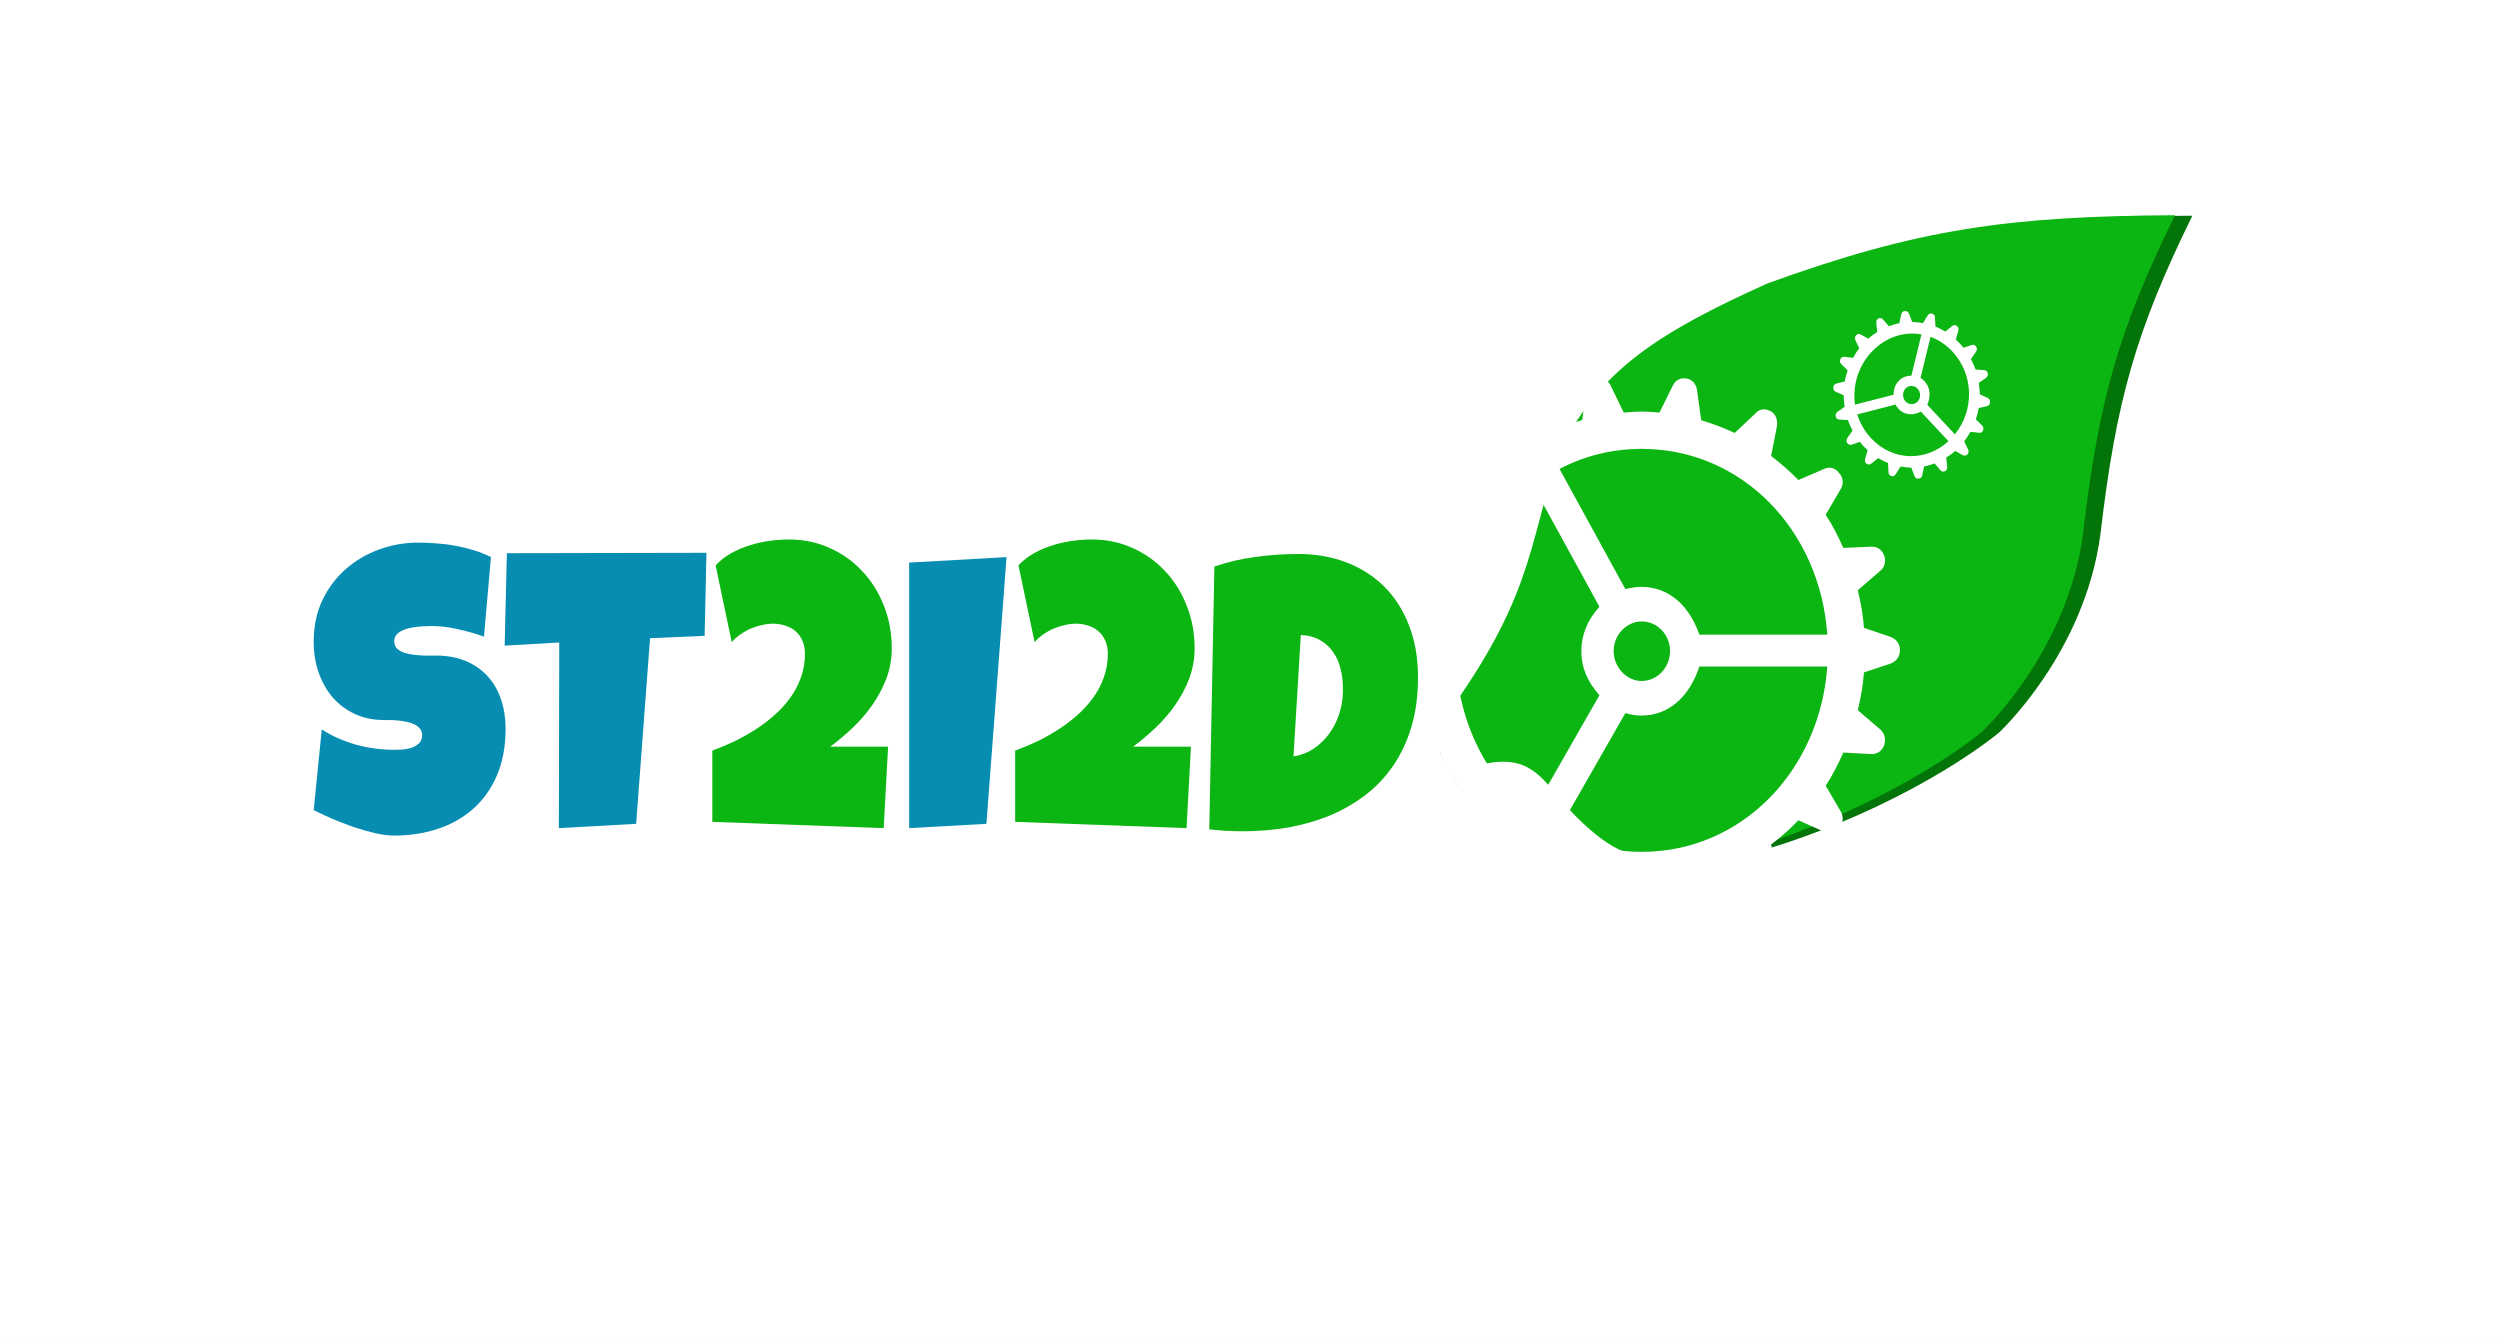
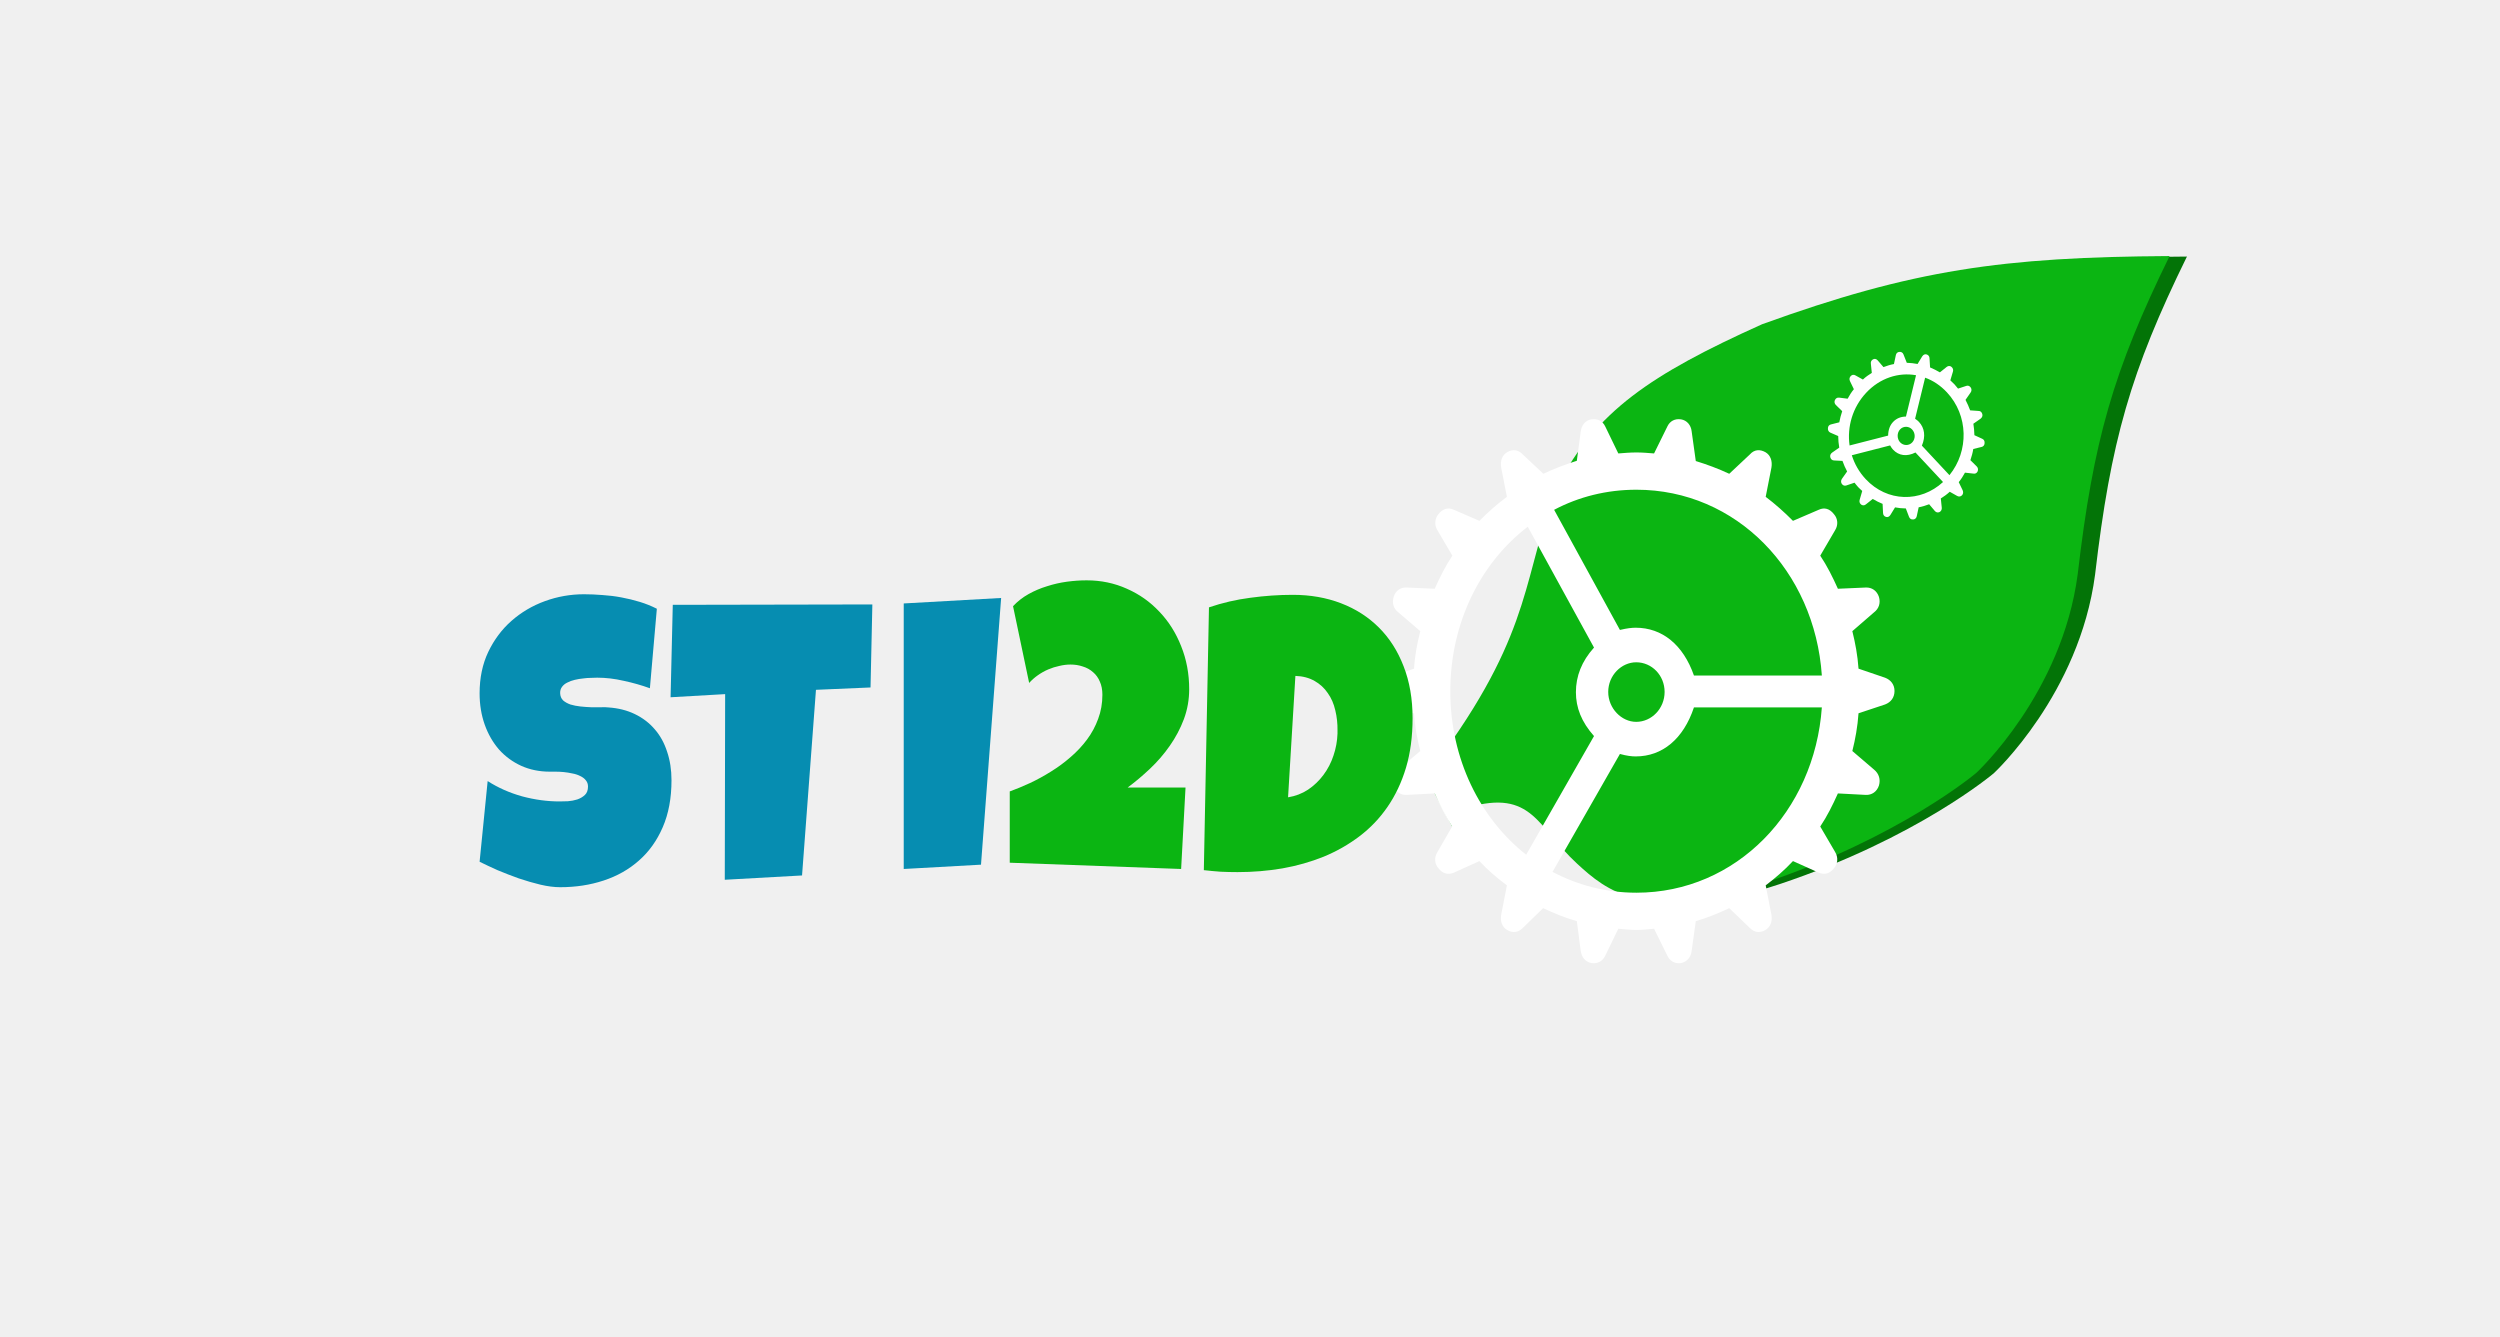
<svg xmlns="http://www.w3.org/2000/svg" width="1152" height="616" viewBox="0 0 1152 616" fill="none">
-   <path d="M0 0H1152V616H0V0Z" fill="white" />
-   <path d="M822.465 130.814C770.71 154.11 746.094 171.033 728.289 205.042C712.161 246.006 755.424 274.65 713.952 332.246L697.248 327.934L701.28 332.246L728.289 337.482C758.241 328.858 718.785 362.43 737.217 379.37C750.644 391.71 768.246 406.714 822.465 388.61C886.113 367.358 921.249 337.482 921.249 337.482C921.249 337.482 960.658 300.99 967.905 246.006C975.106 184.461 984.249 152.341 1010.24 99.398C933.413 99.832 891.985 105.641 822.465 130.814Z" fill="#037407" />
-   <path d="M814.464 130.592C762.709 153.888 738.093 170.811 720.288 204.82C704.16 245.784 709.344 270.116 667.872 327.712L663.615 346.789L671.642 362.038L678.816 353.276C708.768 344.652 710.784 362.208 729.216 379.148C742.643 391.488 760.245 406.492 814.464 388.388C878.112 367.136 913.248 337.26 913.248 337.26C913.248 337.26 952.657 300.769 959.904 245.784C967.105 184.239 976.248 152.119 1002.24 99.176C925.411 99.61 883.984 105.419 814.464 130.592Z" fill="#0BB512" />
-   <path d="M756.56 409.705C759.307 409.705 761.842 409.366 764.693 409.14L770.819 421.565C771.981 424.05 774.305 425.406 777.157 424.954C779.797 424.389 781.698 422.356 782.015 419.306L783.917 405.639C789.092 404.17 794.267 402.024 799.337 399.652L808.843 408.801C810.849 410.835 813.384 411.287 816.025 409.705C818.349 408.35 819.299 405.639 818.771 402.702L816.13 389.147C820.461 385.871 824.792 382.144 828.699 377.965L840.529 383.274C843.17 384.403 845.599 383.839 847.606 381.24C849.402 379.207 849.611 376.27 848.134 373.785L841.268 362.038C844.437 357.294 846.972 352.211 849.402 346.789L862.287 347.467C865.033 347.58 867.356 345.998 868.307 343.175C869.151 340.351 868.307 337.64 866.088 335.832L856.056 327.248C857.429 321.826 858.485 315.952 858.906 309.853L871.158 305.787C873.799 304.77 875.489 302.624 875.489 299.574C875.489 296.637 873.799 294.491 871.158 293.474L858.906 289.295C858.485 283.195 857.429 277.548 856.056 272.013L866.088 263.315C868.307 261.621 869.151 259.023 868.307 256.199C867.356 253.375 865.033 251.794 862.287 251.906L849.402 252.472C846.972 247.049 844.437 241.967 841.268 237.223L848.134 225.475C849.611 223.103 849.402 220.166 847.606 218.133C845.599 215.535 843.17 214.857 840.529 216.1L828.699 221.183C824.792 217.229 820.461 213.389 816.13 210.113L818.771 196.672C819.299 193.622 818.349 190.911 816.025 189.555C813.384 188.087 810.849 188.313 808.843 190.572L799.337 199.496C794.267 197.124 789.092 195.203 783.917 193.622L782.015 179.954C781.698 177.018 779.797 174.871 777.157 174.419C774.305 173.968 771.981 175.21 770.819 177.695L764.693 190.121C761.842 189.895 759.307 189.669 756.56 189.669C753.709 189.669 751.174 189.895 748.217 190.121L742.196 177.695C741.034 175.21 738.711 173.968 735.754 174.419C733.113 174.871 731.317 177.018 730.895 179.954L729.099 193.509C723.818 195.203 718.643 197.124 713.679 199.496L704.173 190.572C702.061 188.313 699.526 188.087 696.991 189.555C694.667 190.911 693.716 193.622 694.245 196.672L696.885 210.113C692.449 213.389 688.119 217.229 684.21 221.183L672.487 216.1C669.846 214.857 667.311 215.535 665.304 218.133C663.615 220.166 663.404 223.103 664.777 225.362L671.747 237.223C668.579 241.967 666.044 247.049 663.615 252.472L650.623 251.906C647.877 251.794 645.553 253.375 644.708 256.199C643.864 259.023 644.603 261.621 646.821 263.315L656.961 272.013C655.588 277.548 654.426 283.195 654.109 289.295L641.857 293.474C639.111 294.378 637.632 296.524 637.632 299.574C637.632 302.624 639.111 304.77 641.857 305.787L654.109 309.966C654.426 315.952 655.588 321.826 656.961 327.248L646.821 335.832C644.603 337.64 643.864 340.351 644.708 343.175C645.553 345.998 647.877 347.58 650.623 347.467L663.615 346.789C666.044 352.211 668.579 357.294 671.642 362.038L664.882 373.785C663.298 376.27 663.509 379.207 665.304 381.24C667.311 383.839 669.846 384.403 672.487 383.274L684.21 377.965C688.119 382.144 692.449 385.871 696.885 389.147L694.245 402.702C693.716 405.639 694.667 408.35 696.991 409.705C699.631 411.287 702.166 410.835 704.173 408.801L713.573 399.652C718.643 402.024 723.818 404.17 729.099 405.639L730.895 419.306C731.317 422.356 733.113 424.389 735.754 424.954C738.711 425.406 741.034 424.05 742.196 421.565L748.217 409.14C751.068 409.366 753.709 409.705 756.56 409.705ZM783.072 292.458C778.107 278.225 768.39 270.431 756.244 270.431C754.448 270.431 752.336 270.657 748.956 271.448L718.643 216.1C729.944 210.113 742.83 206.838 756.56 206.838C802.611 206.838 838.733 244.226 842.008 292.458H783.072ZM670.797 299.687C670.797 268.285 684.633 240.611 706.497 223.894L737.021 279.581C731.317 285.906 728.677 292.796 728.677 300.138C728.677 307.255 731.212 313.806 737.021 320.358L705.757 375.028C684.422 358.197 670.797 330.863 670.797 299.687ZM743.569 300.025C743.569 292.345 749.695 286.358 756.455 286.358C763.637 286.358 769.552 292.345 769.552 300.025C769.552 307.593 763.637 313.806 756.455 313.806C749.695 313.806 743.569 307.593 743.569 300.025ZM756.56 392.536C742.513 392.536 729.416 389.034 717.903 382.935L748.956 328.603C752.23 329.507 754.448 329.733 756.244 329.733C768.496 329.733 778.213 321.713 783.072 307.142H842.008C838.627 355.148 802.505 392.536 756.56 392.536Z" fill="white" />
-   <path d="M858.75 205.647C859.343 206.281 859.958 206.793 860.618 207.403L859.434 211.492C859.184 212.296 859.412 213.124 860.118 213.685C860.801 214.173 861.621 214.175 862.304 213.591L865.469 211.087C866.881 211.966 868.429 212.699 870 213.359L870.206 217.523C870.229 218.424 870.684 219.107 871.572 219.376C872.346 219.621 873.098 219.257 873.576 218.502L875.739 214.974C877.333 215.269 879.018 215.466 880.703 215.469L882.183 219.343C882.525 220.196 883.163 220.635 884.119 220.539C884.916 220.516 885.554 219.932 885.736 219.056L886.623 214.942C888.263 214.652 889.834 214.143 891.451 213.537L894.093 216.658C894.662 217.316 895.482 217.512 896.256 217.123C897.007 216.71 897.372 215.932 897.257 215.03L896.825 210.866C898.214 210.015 899.625 208.995 900.945 207.779L904.407 209.732C905.181 210.123 905.978 210.051 906.593 209.394C907.185 208.762 907.253 207.91 906.889 207.081L905.089 203.353C906.228 201.942 907.139 200.482 907.958 198.974L911.875 199.417C912.695 199.565 913.4 199.2 913.788 198.398C914.152 197.57 913.969 196.693 913.355 196.084L910.462 193.23C911.032 191.502 911.51 189.822 911.783 188.069L915.631 187.125C916.427 186.956 916.974 186.275 916.997 185.423C917.088 184.4 916.701 183.693 915.881 183.351L912.305 181.714C912.26 179.961 912.1 178.134 911.827 176.429L915.105 174.144C915.834 173.61 916.176 172.807 915.948 171.978C915.674 171.053 915.082 170.516 914.194 170.539L910.346 170.266C909.731 168.584 909.002 166.976 908.205 165.441L910.55 162.059C911.074 161.354 911.096 160.453 910.618 159.746C910.094 158.99 909.343 158.721 908.591 158.988L904.766 160.248C904.196 159.541 903.695 158.907 903.103 158.273C902.488 157.615 901.896 157.078 901.213 156.444L902.42 152.379C902.67 151.576 902.419 150.772 901.691 150.186C901.03 149.674 900.21 149.721 899.527 150.256L896.408 152.76C894.928 151.905 893.425 151.124 891.876 150.488L891.625 146.373C891.625 145.398 891.124 144.764 890.282 144.495C889.507 144.251 888.756 144.615 888.255 145.393L886.115 148.897C884.498 148.578 882.79 148.405 881.151 148.354L879.647 144.553C879.329 143.676 878.645 143.236 877.689 143.332C876.915 143.38 876.277 143.963 876.118 144.767L875.23 148.93C873.591 149.22 872.02 149.729 870.403 150.335L867.716 147.214C867.146 146.556 866.326 146.36 865.575 146.773C864.824 147.185 864.459 147.916 864.596 148.792L865.029 153.006C863.618 153.881 862.229 154.828 860.931 156.068L857.447 154.139C856.672 153.7 855.921 153.82 855.306 154.477C854.691 155.134 854.578 155.937 854.965 156.79L856.764 160.519C855.626 161.881 854.692 163.414 853.896 164.898L849.979 164.405C849.136 164.282 848.43 164.695 848.043 165.498C847.656 166.301 847.839 167.178 848.454 167.788L851.391 170.642C850.822 172.37 850.344 174.049 850.049 175.778L846.223 176.746C845.381 176.916 844.834 177.597 844.811 178.449C844.72 179.472 845.153 180.178 845.95 180.545L849.548 182.109C849.549 183.911 849.731 185.713 850.027 187.443L846.726 189.751C846.02 190.262 845.678 191.065 845.906 191.893C846.156 192.843 846.794 193.331 847.637 193.357L851.508 193.557C852.123 195.239 852.806 196.896 853.649 198.431L851.281 201.788C850.757 202.542 850.735 203.395 851.19 204.126C851.737 204.906 852.511 205.151 853.263 204.884L857.065 203.599C857.635 204.306 858.136 204.988 858.75 205.647ZM888.1 186.525C889.899 182.314 889.375 178.393 886.756 175.588C886.368 175.174 885.867 174.735 884.979 174.125L889.6 155.21C893.243 156.53 896.682 158.8 899.642 161.97C909.572 172.602 909.824 188.992 900.808 200.132L888.1 186.525ZM862.434 162.159C868.764 155.398 877.326 152.634 885.41 154.083L880.767 173.12C878.262 173.165 876.304 174.039 874.824 175.619C873.389 177.152 872.615 179.147 872.547 181.899L854.786 186.451C853.578 177.902 856.15 168.871 862.434 162.159ZM878.057 179.034C879.606 177.38 882.133 177.505 883.591 179.066C885.139 180.724 885.208 183.379 883.66 185.033C882.134 186.662 879.607 186.634 878.058 184.976C876.601 183.415 876.532 180.663 878.057 179.034ZM862.211 201.95C859.182 198.707 857.064 194.929 855.811 190.958L873.459 186.43C873.982 187.38 874.415 187.941 874.802 188.356C877.444 191.185 881.156 191.701 885.14 189.686L897.848 203.294C887.443 212.849 872.118 212.558 862.211 201.95Z" fill="white" />
-   <path d="M232.975 335.763C232.975 344.005 231.625 351.223 228.925 357.42C226.281 363.555 222.625 368.669 217.956 372.759C213.344 376.85 207.916 379.918 201.672 381.963C195.484 384.009 188.819 385.031 181.675 385.031C178.919 385.031 175.881 384.64 172.563 383.858C169.3 383.076 165.981 382.114 162.606 380.971C159.231 379.768 155.969 378.504 152.819 377.181C149.725 375.797 146.969 374.504 144.55 373.301L148.263 336.124C153.044 339.192 158.331 341.538 164.125 343.163C169.975 344.727 175.713 345.509 181.338 345.509C182.406 345.509 183.7 345.479 185.219 345.418C186.738 345.298 188.172 345.027 189.522 344.606C190.928 344.125 192.109 343.433 193.066 342.531C194.022 341.629 194.5 340.335 194.5 338.651C194.5 337.508 194.163 336.545 193.488 335.763C192.813 334.921 191.941 334.259 190.872 333.778C189.803 333.237 188.594 332.846 187.244 332.605C185.894 332.304 184.572 332.094 183.278 331.973C181.984 331.853 180.775 331.793 179.65 331.793C178.525 331.793 177.625 331.793 176.95 331.793C172.113 331.793 167.697 330.891 163.703 329.086C159.766 327.281 156.363 324.785 153.494 321.597C150.681 318.348 148.488 314.528 146.913 310.137C145.338 305.685 144.55 300.873 144.55 295.699C144.55 288.601 145.872 282.254 148.516 276.66C151.216 271.005 154.788 266.223 159.231 262.313C163.731 258.342 168.878 255.304 174.672 253.199C180.466 251.093 186.456 250.041 192.644 250.041C195.4 250.041 198.241 250.161 201.166 250.402C204.091 250.582 206.988 250.943 209.856 251.484C212.781 252.026 215.622 252.718 218.378 253.56C221.134 254.402 223.75 255.455 226.225 256.718L223.019 293.353C219.194 291.97 215.172 290.827 210.953 289.924C206.791 288.962 202.713 288.48 198.719 288.48C197.988 288.48 197.031 288.511 195.85 288.571C194.725 288.571 193.516 288.661 192.222 288.841C190.984 288.962 189.719 289.172 188.425 289.473C187.131 289.774 185.978 290.195 184.966 290.736C183.953 291.218 183.138 291.879 182.519 292.722C181.9 293.564 181.619 294.556 181.675 295.699C181.731 297.023 182.181 298.106 183.025 298.948C183.925 299.73 185.05 300.361 186.4 300.843C187.806 301.264 189.325 301.564 190.956 301.745C192.644 301.925 194.303 302.046 195.934 302.106C197.566 302.106 199.084 302.106 200.491 302.106C201.897 302.046 203.05 302.076 203.95 302.196C208.45 302.497 212.5 303.52 216.1 305.264C219.7 307.009 222.738 309.325 225.213 312.212C227.744 315.1 229.656 318.559 230.95 322.589C232.3 326.559 232.975 330.951 232.975 335.763Z" fill="#068DB1" />
-   <path d="M325.534 254.733L324.691 292.992L299.547 294.075L293.134 379.617L257.528 381.602L257.697 296.06L232.553 297.504L233.566 254.913L325.534 254.733Z" fill="#068DB1" />
-   <path d="M410.922 298.767C410.922 303.58 410.106 308.182 408.475 312.573C406.844 316.904 404.678 320.995 401.978 324.845C399.334 328.635 396.297 332.154 392.866 335.402C389.491 338.591 386.059 341.478 382.572 344.065H409.234L407.209 381.602L328.234 378.715V345.87C331.216 344.787 334.338 343.493 337.6 341.989C340.919 340.425 344.153 338.651 347.303 336.666C350.509 334.68 353.519 332.455 356.331 329.988C359.2 327.522 361.703 324.845 363.841 321.957C366.034 319.01 367.75 315.822 368.988 312.393C370.281 308.964 370.928 305.264 370.928 301.294C370.928 299.008 370.534 296.993 369.747 295.248C369.016 293.504 367.975 292.06 366.625 290.917C365.275 289.714 363.7 288.841 361.9 288.3C360.156 287.698 358.272 287.398 356.247 287.398C354.559 287.398 352.844 287.608 351.1 288.029C349.356 288.39 347.641 288.932 345.953 289.654C344.266 290.375 342.663 291.278 341.144 292.361C339.681 293.383 338.359 294.556 337.178 295.88L329.753 260.508C331.834 258.282 334.225 256.417 336.925 254.913C339.625 253.409 342.466 252.206 345.447 251.304C348.428 250.341 351.466 249.65 354.559 249.229C357.653 248.807 360.691 248.597 363.672 248.597C370.309 248.597 376.497 249.89 382.234 252.477C387.972 255.004 392.95 258.523 397.169 263.034C401.444 267.486 404.791 272.78 407.209 278.916C409.684 285.052 410.922 291.669 410.922 298.767Z" fill="#0BB512" />
-   <path d="M463.825 256.718L454.544 379.617L418.938 381.602V259.245L463.825 256.718Z" fill="#068DB1" />
-   <path d="M550.478 298.767C550.478 303.58 549.663 308.182 548.031 312.573C546.4 316.904 544.234 320.995 541.534 324.845C538.891 328.635 535.853 332.154 532.422 335.402C529.047 338.591 525.616 341.478 522.128 344.065H548.791L546.766 381.602L467.791 378.715V345.87C470.772 344.787 473.894 343.493 477.156 341.989C480.475 340.425 483.709 338.651 486.859 336.666C490.066 334.68 493.075 332.455 495.888 329.988C498.756 327.522 501.259 324.845 503.397 321.957C505.591 319.01 507.306 315.822 508.544 312.393C509.838 308.964 510.484 305.264 510.484 301.294C510.484 299.008 510.091 296.993 509.303 295.248C508.572 293.504 507.531 292.06 506.181 290.917C504.831 289.714 503.256 288.841 501.456 288.3C499.713 287.698 497.828 287.398 495.803 287.398C494.116 287.398 492.4 287.608 490.656 288.029C488.913 288.39 487.197 288.932 485.509 289.654C483.822 290.375 482.219 291.278 480.7 292.361C479.238 293.383 477.916 294.556 476.734 295.88L469.309 260.508C471.391 258.282 473.781 256.417 476.481 254.913C479.181 253.409 482.022 252.206 485.003 251.304C487.984 250.341 491.022 249.65 494.116 249.229C497.209 248.807 500.247 248.597 503.228 248.597C509.866 248.597 516.053 249.89 521.791 252.477C527.528 255.004 532.506 258.523 536.725 263.034C541 267.486 544.347 272.78 546.766 278.916C549.241 285.052 550.478 291.669 550.478 298.767Z" fill="#0BB512" />
-   <path d="M653.416 312.122C653.416 320.544 652.403 328.154 650.378 334.951C648.353 341.689 645.513 347.704 641.856 352.998C638.256 358.232 633.953 362.743 628.947 366.533C623.941 370.323 618.456 373.451 612.494 375.918C606.531 378.324 600.175 380.129 593.425 381.332C586.731 382.475 579.841 383.046 572.753 383.046C570.109 383.046 567.522 382.986 564.991 382.866C562.459 382.685 559.872 382.445 557.228 382.144L559.591 261.049C565.778 258.944 572.134 257.47 578.659 256.628C585.241 255.725 591.766 255.274 598.234 255.274C606.278 255.274 613.675 256.568 620.425 259.154C627.175 261.741 632.997 265.471 637.891 270.343C642.784 275.216 646.581 281.172 649.281 288.21C652.038 295.248 653.416 303.219 653.416 312.122ZM618.822 317.897C618.878 314.648 618.541 311.52 617.809 308.513C617.134 305.505 615.981 302.858 614.35 300.572C612.775 298.226 610.75 296.361 608.275 294.977C605.8 293.534 602.847 292.752 599.416 292.631L596.041 348.577C599.416 348.035 602.481 346.862 605.238 345.057C607.994 343.193 610.356 340.937 612.325 338.29C614.35 335.583 615.897 332.605 616.966 329.357C618.091 326.048 618.709 322.649 618.822 319.16V317.897Z" fill="#0BB512" />
+   <path d="M819.965 149.638C768.21 172.934 743.594 189.857 725.789 223.866C709.661 264.83 752.924 293.474 711.452 351.07L694.748 346.758L698.78 351.07L725.789 356.306C755.741 347.682 716.285 381.254 734.717 398.194C748.144 410.534 765.746 425.538 819.965 407.434C883.613 386.182 918.749 356.306 918.749 356.306C918.749 356.306 958.158 319.814 965.405 264.83C972.606 203.285 981.749 171.165 1007.74 118.222C930.913 118.656 889.485 124.465 819.965 149.638Z" fill="#037407" />
+   <path d="M811.964 149.416C760.209 172.712 735.593 189.635 717.788 223.644C701.66 264.608 706.844 288.94 665.372 346.536L661.115 365.613L669.142 380.862L676.316 372.1C706.268 363.476 708.284 381.032 726.716 397.972C740.143 410.312 757.745 425.316 811.964 407.212C875.612 385.96 910.748 356.084 910.748 356.084C910.748 356.084 950.157 319.593 957.404 264.608C964.605 203.063 973.748 170.943 999.74 118C922.911 118.434 881.484 124.243 811.964 149.416Z" fill="#0BB512" />
+   <path d="M754.06 428.529C756.807 428.529 759.342 428.19 762.193 427.964L768.319 440.389C769.481 442.874 771.805 444.23 774.657 443.778C777.297 443.213 779.198 441.18 779.515 438.13L781.417 424.463C786.592 422.994 791.767 420.848 796.837 418.476L806.343 427.625C808.349 429.659 810.884 430.111 813.525 428.529C815.849 427.174 816.799 424.463 816.271 421.526L813.63 407.971C817.961 404.695 822.292 400.968 826.199 396.789L838.029 402.098C840.67 403.227 843.099 402.663 845.106 400.064C846.902 398.031 847.111 395.094 845.634 392.609L838.768 380.862C841.937 376.118 844.472 371.035 846.902 365.613L859.787 366.291C862.533 366.404 864.856 364.822 865.807 361.999C866.651 359.175 865.807 356.464 863.588 354.656L853.556 346.072C854.929 340.65 855.985 334.776 856.406 328.677L868.658 324.611C871.299 323.594 872.989 321.448 872.989 318.398C872.989 315.461 871.299 313.315 868.658 312.298L856.406 308.119C855.985 302.019 854.929 296.372 853.556 290.837L863.588 282.139C865.807 280.445 866.651 277.847 865.807 275.023C864.856 272.199 862.533 270.618 859.787 270.73L846.902 271.296C844.472 265.873 841.937 260.791 838.768 256.047L845.634 244.299C847.111 241.927 846.902 238.99 845.106 236.957C843.099 234.359 840.67 233.681 838.029 234.924L826.199 240.007C822.292 236.053 817.961 232.213 813.63 228.937L816.271 215.496C816.799 212.446 815.849 209.735 813.525 208.379C810.884 206.911 808.349 207.137 806.343 209.396L796.837 218.32C791.767 215.948 786.592 214.027 781.417 212.446L779.515 198.778C779.198 195.842 777.297 193.695 774.657 193.243C771.805 192.792 769.481 194.034 768.319 196.519L762.193 208.945C759.342 208.719 756.807 208.492 754.06 208.492C751.209 208.492 748.674 208.719 745.717 208.945L739.696 196.519C738.534 194.034 736.211 192.792 733.254 193.243C730.613 193.695 728.817 195.842 728.395 198.778L726.599 212.333C721.318 214.027 716.143 215.948 711.179 218.32L701.673 209.396C699.561 207.137 697.026 206.911 694.491 208.379C692.167 209.735 691.216 212.446 691.745 215.496L694.385 228.937C689.949 232.213 685.619 236.053 681.71 240.007L669.987 234.924C667.346 233.681 664.811 234.359 662.804 236.957C661.115 238.99 660.904 241.927 662.277 244.186L669.247 256.047C666.079 260.791 663.544 265.873 661.115 271.296L648.123 270.73C645.377 270.618 643.053 272.199 642.208 275.023C641.364 277.847 642.103 280.445 644.321 282.139L654.461 290.837C653.088 296.372 651.926 302.019 651.609 308.119L639.357 312.298C636.611 313.202 635.132 315.348 635.132 318.398C635.132 321.448 636.611 323.594 639.357 324.611L651.609 328.79C651.926 334.776 653.088 340.65 654.461 346.072L644.321 354.656C642.103 356.464 641.364 359.175 642.208 361.999C643.053 364.822 645.377 366.404 648.123 366.291L661.115 365.613C663.544 371.035 666.079 376.118 669.142 380.862L662.382 392.609C660.798 395.094 661.009 398.031 662.804 400.064C664.811 402.663 667.346 403.227 669.987 402.098L681.71 396.789C685.619 400.968 689.949 404.695 694.385 407.971L691.745 421.526C691.216 424.463 692.167 427.174 694.491 428.529C697.131 430.111 699.666 429.659 701.673 427.625L711.073 418.476C716.143 420.848 721.318 422.994 726.599 424.463L728.395 438.13C728.817 441.18 730.613 443.213 733.254 443.778C736.211 444.23 738.534 442.874 739.696 440.389L745.717 427.964C748.568 428.19 751.209 428.529 754.06 428.529ZM780.572 311.282C775.607 297.049 765.89 289.255 753.744 289.255C751.948 289.255 749.836 289.481 746.456 290.272L716.143 234.924C727.444 228.937 740.33 225.662 754.06 225.662C800.111 225.662 836.233 263.05 839.508 311.282H780.572ZM668.297 318.511C668.297 287.109 682.133 259.435 703.997 242.718L734.521 298.405C728.817 304.73 726.177 311.62 726.177 318.962C726.177 326.079 728.712 332.63 734.521 339.182L703.257 393.852C681.922 377.021 668.297 349.687 668.297 318.511ZM741.069 318.849C741.069 311.169 747.195 305.182 753.955 305.182C761.137 305.182 767.052 311.169 767.052 318.849C767.052 326.417 761.137 332.63 753.955 332.63C747.195 332.63 741.069 326.417 741.069 318.849ZM754.06 411.36C740.013 411.36 726.916 407.858 715.403 401.759L746.456 347.427C749.73 348.331 751.948 348.557 753.744 348.557C765.996 348.557 775.713 340.537 780.572 325.966H839.508C836.127 373.972 800.005 411.36 754.06 411.36Z" fill="white" />
+   <path d="M856.25 224.471C856.843 225.105 857.458 225.617 858.118 226.227L856.934 230.316C856.684 231.12 856.912 231.948 857.618 232.509C858.301 232.997 859.121 232.999 859.804 232.415L862.969 229.911C864.381 230.79 865.929 231.523 867.5 232.183L867.706 236.347C867.729 237.248 868.184 237.931 869.072 238.2C869.846 238.445 870.598 238.081 871.076 237.326L873.239 233.798C874.833 234.093 876.518 234.29 878.203 234.293L879.683 238.167C880.025 239.02 880.663 239.459 881.619 239.363C882.416 239.34 883.054 238.756 883.236 237.88L884.123 233.766C885.763 233.476 887.334 232.967 888.951 232.361L891.593 235.482C892.162 236.14 892.982 236.336 893.756 235.947C894.507 235.534 894.872 234.756 894.757 233.854L894.325 229.69C895.714 228.839 897.125 227.819 898.445 226.603L901.907 228.556C902.681 228.947 903.478 228.875 904.093 228.218C904.685 227.586 904.753 226.734 904.389 225.905L902.589 222.177C903.728 220.766 904.639 219.306 905.458 217.798L909.375 218.241C910.195 218.389 910.9 218.024 911.288 217.222C911.652 216.394 911.469 215.517 910.855 214.908L907.962 212.054C908.532 210.326 909.01 208.646 909.283 206.893L913.131 205.949C913.927 205.78 914.474 205.099 914.497 204.247C914.588 203.224 914.201 202.517 913.381 202.175L909.805 200.538C909.76 198.785 909.6 196.958 909.327 195.253L912.605 192.968C913.334 192.434 913.676 191.631 913.448 190.802C913.174 189.877 912.582 189.34 911.694 189.363L907.846 189.09C907.231 187.408 906.502 185.8 905.705 184.265L908.05 180.883C908.574 180.178 908.596 179.277 908.118 178.57C907.594 177.814 906.843 177.545 906.091 177.812L902.266 179.072C901.696 178.365 901.195 177.731 900.603 177.097C899.988 176.439 899.396 175.902 898.713 175.268L899.92 171.203C900.17 170.4 899.919 169.596 899.191 169.01C898.53 168.498 897.71 168.545 897.027 169.08L893.908 171.584C892.428 170.729 890.925 169.948 889.376 169.312L889.125 165.197C889.125 164.222 888.624 163.588 887.782 163.319C887.007 163.075 886.256 163.439 885.755 164.217L883.615 167.721C881.998 167.402 880.29 167.229 878.651 167.178L877.147 163.377C876.829 162.5 876.145 162.06 875.189 162.156C874.415 162.204 873.777 162.787 873.618 163.591L872.73 167.754C871.091 168.044 869.52 168.553 867.903 169.159L865.216 166.038C864.646 165.38 863.826 165.184 863.075 165.597C862.324 166.009 861.959 166.74 862.096 167.616L862.529 171.83C861.118 172.705 859.729 173.652 858.431 174.892L854.947 172.963C854.172 172.524 853.421 172.645 852.806 173.301C852.191 173.958 852.078 174.761 852.465 175.614L854.264 179.343C853.126 180.705 852.192 182.238 851.396 183.722L847.479 183.229C846.636 183.106 845.93 183.519 845.543 184.322C845.156 185.125 845.339 186.002 845.954 186.612L848.891 189.466C848.322 191.194 847.844 192.873 847.549 194.602L843.723 195.57C842.881 195.74 842.334 196.421 842.311 197.273C842.22 198.296 842.653 199.002 843.45 199.369L847.048 200.933C847.049 202.735 847.231 204.537 847.527 206.267L844.226 208.575C843.52 209.086 843.178 209.889 843.406 210.717C843.656 211.667 844.294 212.155 845.137 212.181L849.008 212.381C849.623 214.063 850.306 215.72 851.149 217.255L848.781 220.612C848.257 221.366 848.235 222.219 848.69 222.95C849.237 223.73 850.011 223.975 850.763 223.708L854.565 222.423C855.135 223.13 855.636 223.812 856.25 224.471ZM885.6 205.349C887.399 201.138 886.875 197.217 884.256 194.412C883.868 193.998 883.367 193.559 882.479 192.949L887.1 174.034C890.743 175.354 894.182 177.624 897.142 180.794C907.072 191.426 907.324 207.816 898.308 218.956L885.6 205.349ZM859.934 180.983C866.264 174.222 874.826 171.458 882.91 172.907L878.267 191.944C875.762 191.989 873.804 192.863 872.324 194.443C870.889 195.976 870.115 197.971 870.047 200.723L852.286 205.275C851.078 196.726 853.65 187.695 859.934 180.983ZM875.557 197.858C877.106 196.204 879.633 196.329 881.091 197.89C882.639 199.548 882.708 202.203 881.16 203.857C879.634 205.486 877.107 205.458 875.558 203.8C874.101 202.239 874.032 199.487 875.557 197.858ZM859.711 220.774C856.682 217.531 854.564 213.753 853.311 209.782L870.959 205.254C871.482 206.204 871.915 206.765 872.302 207.18C874.944 210.009 878.656 210.525 882.64 208.51L895.348 222.118C884.943 231.673 869.618 231.382 859.711 220.774Z" fill="white" />
+   <path d="M309.425 359.556C309.425 367.797 308.075 375.016 305.375 381.212C302.731 387.348 299.075 392.461 294.406 396.552C289.794 400.643 284.366 403.711 278.122 405.756C271.934 407.801 265.269 408.824 258.125 408.824C255.369 408.824 252.331 408.433 249.012 407.651C245.75 406.869 242.431 405.906 239.056 404.763C235.681 403.56 232.419 402.297 229.269 400.974C226.175 399.59 223.419 398.297 221 397.094L224.712 359.917C229.494 362.985 234.781 365.331 240.575 366.955C246.425 368.519 252.162 369.301 257.787 369.301C258.856 369.301 260.15 369.271 261.669 369.211C263.188 369.091 264.622 368.82 265.972 368.399C267.378 367.918 268.559 367.226 269.516 366.324C270.472 365.421 270.95 364.128 270.95 362.444C270.95 361.301 270.612 360.338 269.938 359.556C269.263 358.714 268.391 358.052 267.322 357.571C266.253 357.029 265.044 356.638 263.694 356.398C262.344 356.097 261.022 355.887 259.728 355.766C258.434 355.646 257.225 355.586 256.1 355.586C254.975 355.586 254.075 355.586 253.4 355.586C248.562 355.586 244.147 354.683 240.153 352.879C236.216 351.074 232.812 348.578 229.944 345.389C227.131 342.141 224.937 338.321 223.362 333.929C221.787 329.478 221 324.665 221 319.492C221 312.394 222.322 306.047 224.966 300.453C227.666 294.798 231.237 290.015 235.681 286.105C240.181 282.135 245.328 279.097 251.122 276.992C256.916 274.886 262.906 273.833 269.094 273.833C271.85 273.833 274.691 273.954 277.616 274.194C280.541 274.375 283.437 274.736 286.306 275.277C289.231 275.819 292.072 276.51 294.828 277.353C297.584 278.195 300.2 279.247 302.675 280.511L299.469 317.146C295.644 315.762 291.622 314.619 287.403 313.717C283.241 312.754 279.163 312.273 275.169 312.273C274.438 312.273 273.481 312.303 272.3 312.363C271.175 312.363 269.966 312.454 268.672 312.634C267.434 312.754 266.169 312.965 264.875 313.266C263.581 313.567 262.428 313.988 261.416 314.529C260.403 315.01 259.587 315.672 258.969 316.514C258.35 317.356 258.069 318.349 258.125 319.492C258.181 320.815 258.631 321.898 259.475 322.74C260.375 323.522 261.5 324.154 262.85 324.635C264.256 325.056 265.775 325.357 267.406 325.538C269.094 325.718 270.753 325.838 272.384 325.899C274.016 325.899 275.534 325.899 276.941 325.899C278.347 325.838 279.5 325.869 280.4 325.989C284.9 326.29 288.95 327.312 292.55 329.057C296.15 330.801 299.187 333.117 301.662 336.005C304.194 338.892 306.106 342.351 307.4 346.382C308.75 350.352 309.425 354.744 309.425 359.556Z" fill="#068DB1" />
+   <path d="M401.984 278.526L401.141 316.785L375.997 317.868L369.584 403.41L333.978 405.395L334.147 319.853L309.003 321.297L310.016 278.706L401.984 278.526Z" fill="#068DB1" />
+   <path d="M461.325 275.542L452.044 398.441L416.438 400.426V278.069L461.325 275.542Z" fill="#068DB1" />
+   <path d="M547.978 317.591C547.978 322.404 547.163 327.006 545.531 331.397C543.9 335.728 541.734 339.819 539.034 343.669C536.391 347.459 533.353 350.978 529.922 354.226C526.547 357.415 523.116 360.302 519.628 362.889H546.291L544.266 400.426L465.291 397.539V364.694C468.272 363.611 471.394 362.317 474.656 360.813C477.975 359.249 481.209 357.475 484.359 355.49C487.566 353.504 490.575 351.279 493.388 348.812C496.256 346.346 498.759 343.669 500.897 340.781C503.091 337.834 504.806 334.646 506.044 331.217C507.338 327.788 507.984 324.088 507.984 320.118C507.984 317.832 507.591 315.817 506.803 314.072C506.072 312.328 505.031 310.884 503.681 309.741C502.331 308.538 500.756 307.665 498.956 307.124C497.213 306.522 495.328 306.222 493.303 306.222C491.616 306.222 489.9 306.432 488.156 306.853C486.413 307.214 484.697 307.756 483.009 308.478C481.322 309.199 479.719 310.102 478.2 311.185C476.738 312.207 475.416 313.38 474.234 314.704L466.809 279.332C468.891 277.106 471.281 275.241 473.981 273.737C476.681 272.233 479.522 271.03 482.503 270.128C485.484 269.165 488.522 268.474 491.616 268.053C494.709 267.631 497.747 267.421 500.728 267.421C507.366 267.421 513.553 268.714 519.291 271.301C525.028 273.828 530.006 277.347 534.225 281.858C538.5 286.31 541.847 291.604 544.266 297.74C546.741 303.876 547.978 310.493 547.978 317.591Z" fill="#0BB512" />
+   <path d="M650.916 330.946C650.916 339.368 649.903 346.978 647.878 353.775C645.853 360.513 643.013 366.528 639.356 371.822C635.756 377.056 631.453 381.567 626.447 385.357C621.441 389.147 615.956 392.275 609.994 394.742C604.031 397.148 597.675 398.953 590.925 400.156C584.231 401.299 577.341 401.87 570.253 401.87C567.609 401.87 565.022 401.81 562.491 401.69C559.959 401.509 557.372 401.269 554.728 400.968L557.091 279.873C563.278 277.768 569.634 276.294 576.159 275.452C582.741 274.549 589.266 274.098 595.734 274.098C603.778 274.098 611.175 275.392 617.925 277.978C624.675 280.565 630.497 284.295 635.391 289.167C640.284 294.04 644.081 299.996 646.781 307.034C649.538 314.072 650.916 322.043 650.916 330.946ZM616.322 336.721C616.378 333.472 616.041 330.344 615.309 327.337C614.634 324.329 613.481 321.682 611.85 319.396C610.275 317.05 608.25 315.185 605.775 313.801C603.3 312.358 600.347 311.576 596.916 311.455L593.541 367.401C596.916 366.859 599.981 365.686 602.738 363.881C605.494 362.017 607.856 359.761 609.825 357.114C611.85 354.407 613.397 351.429 614.466 348.181C615.591 344.872 616.209 341.473 616.322 337.984V336.721Z" fill="#0BB512" />
</svg>
